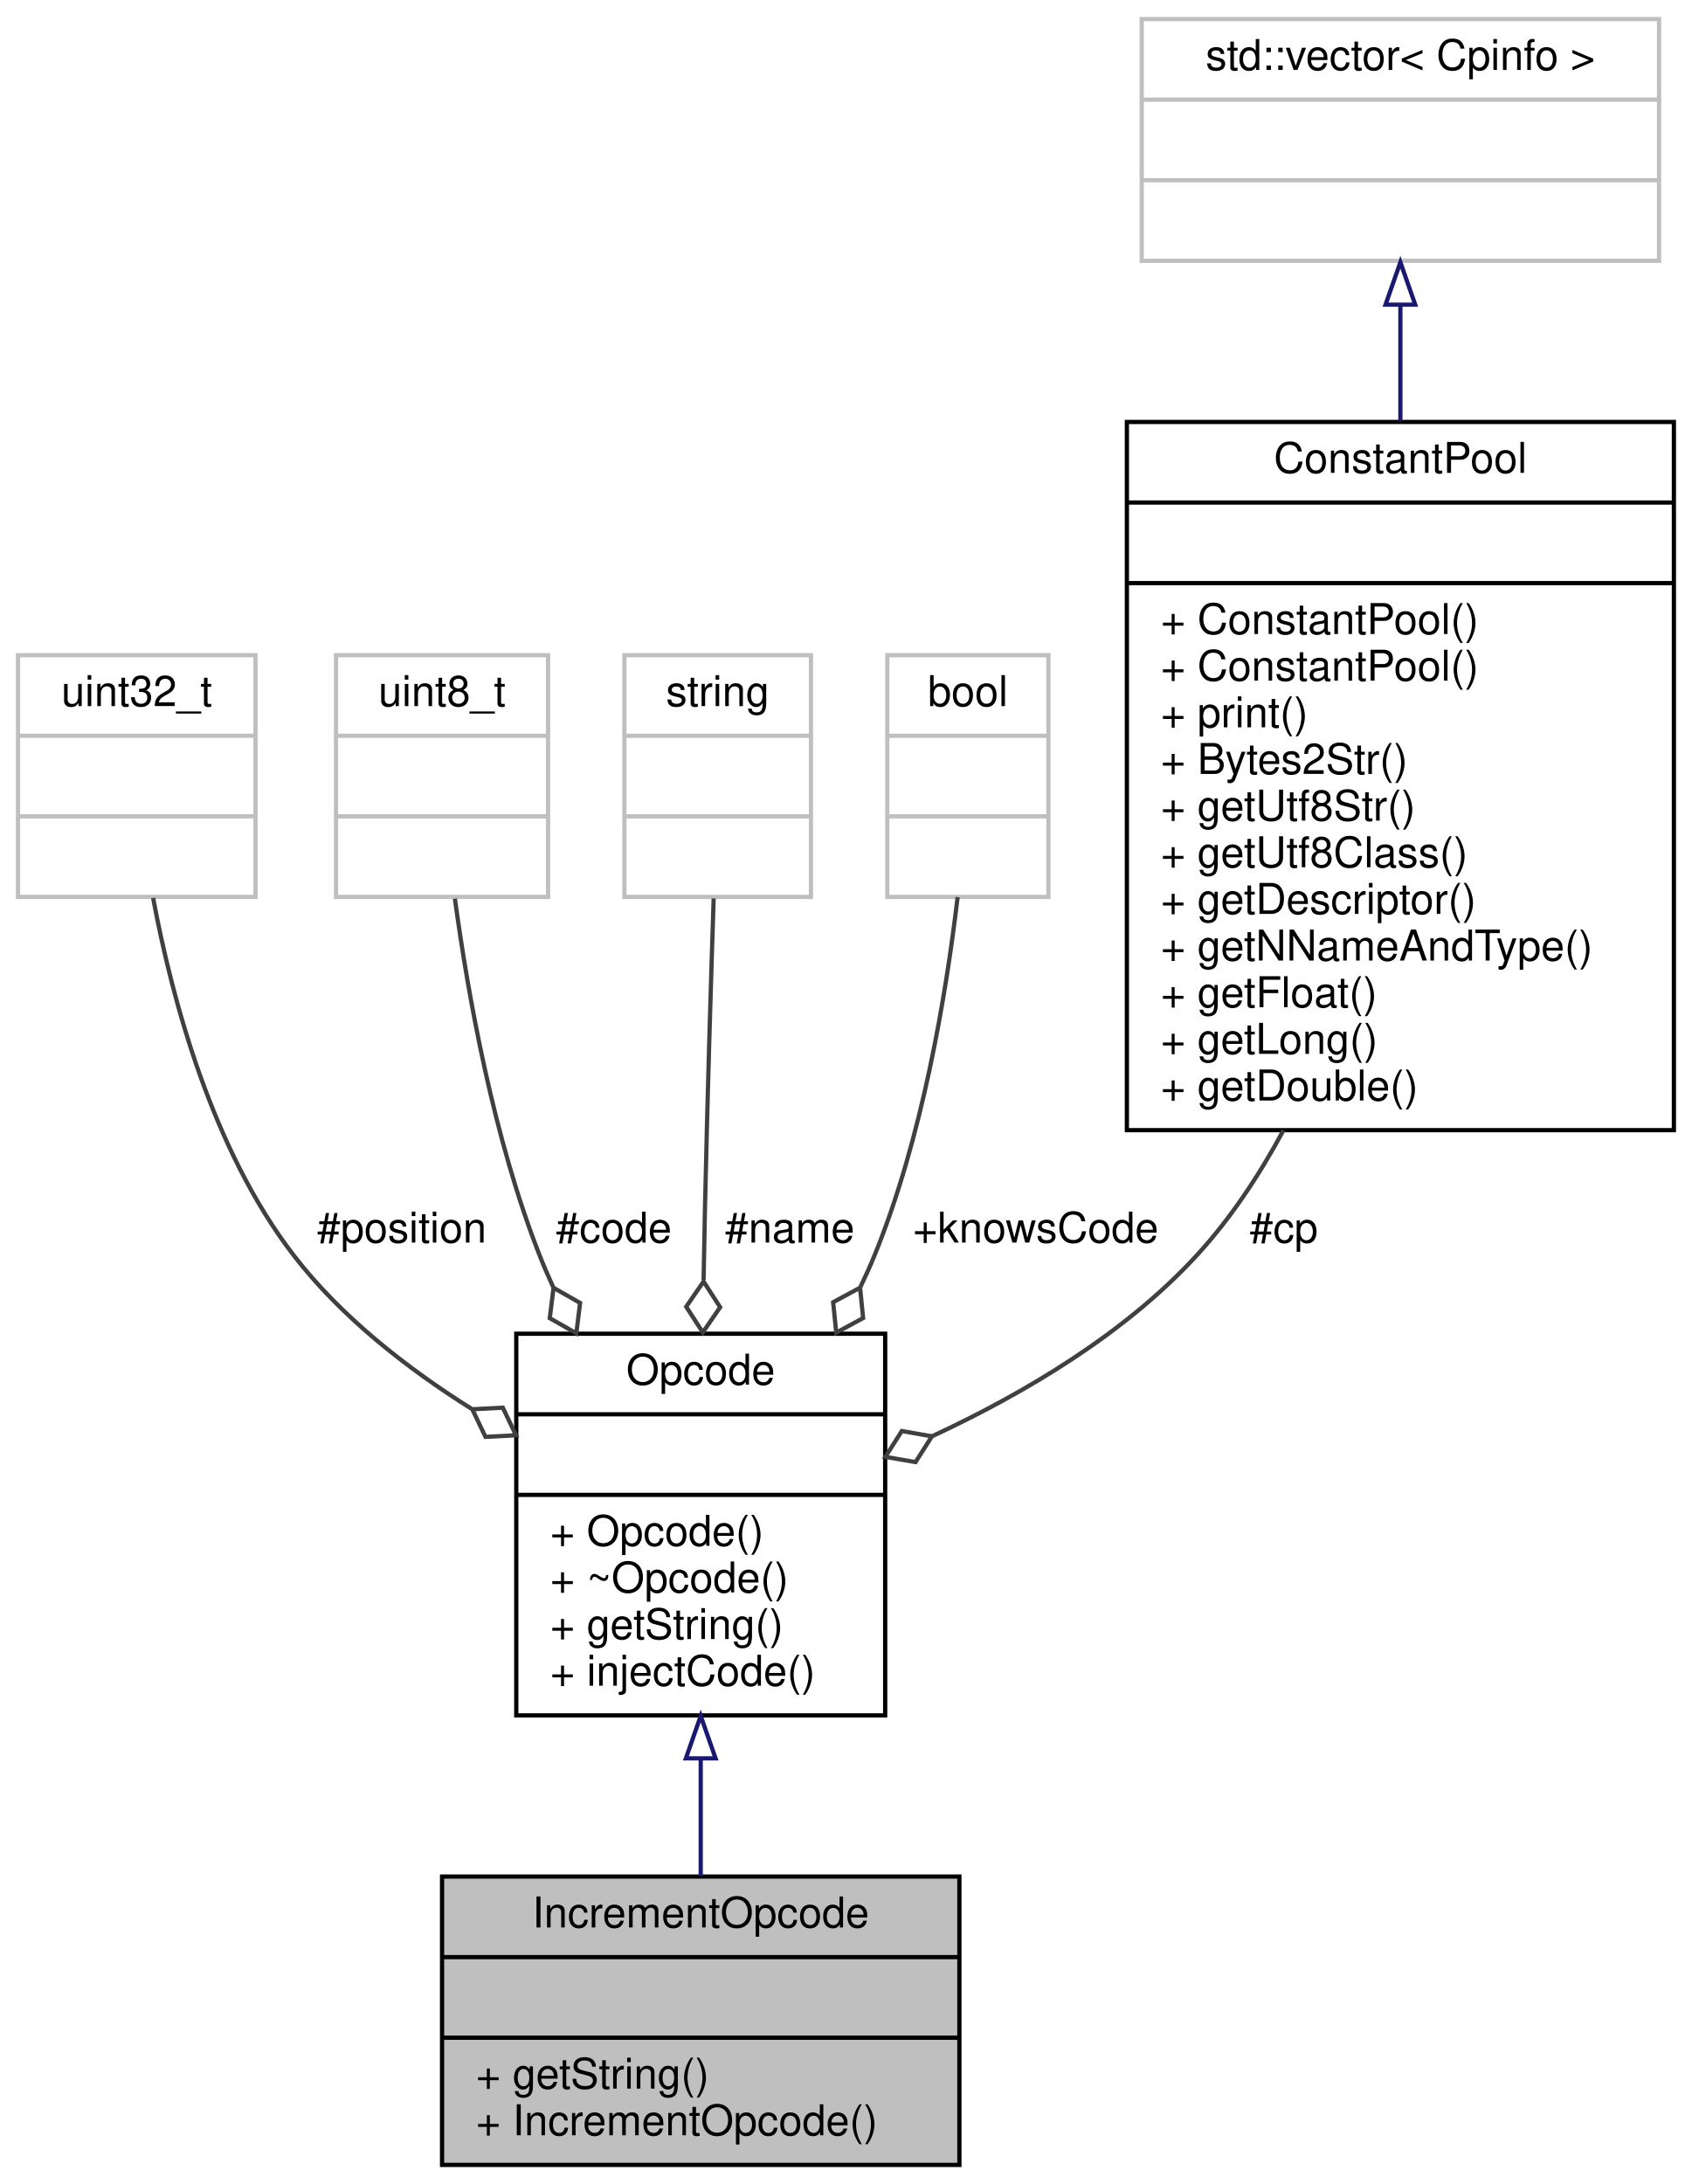
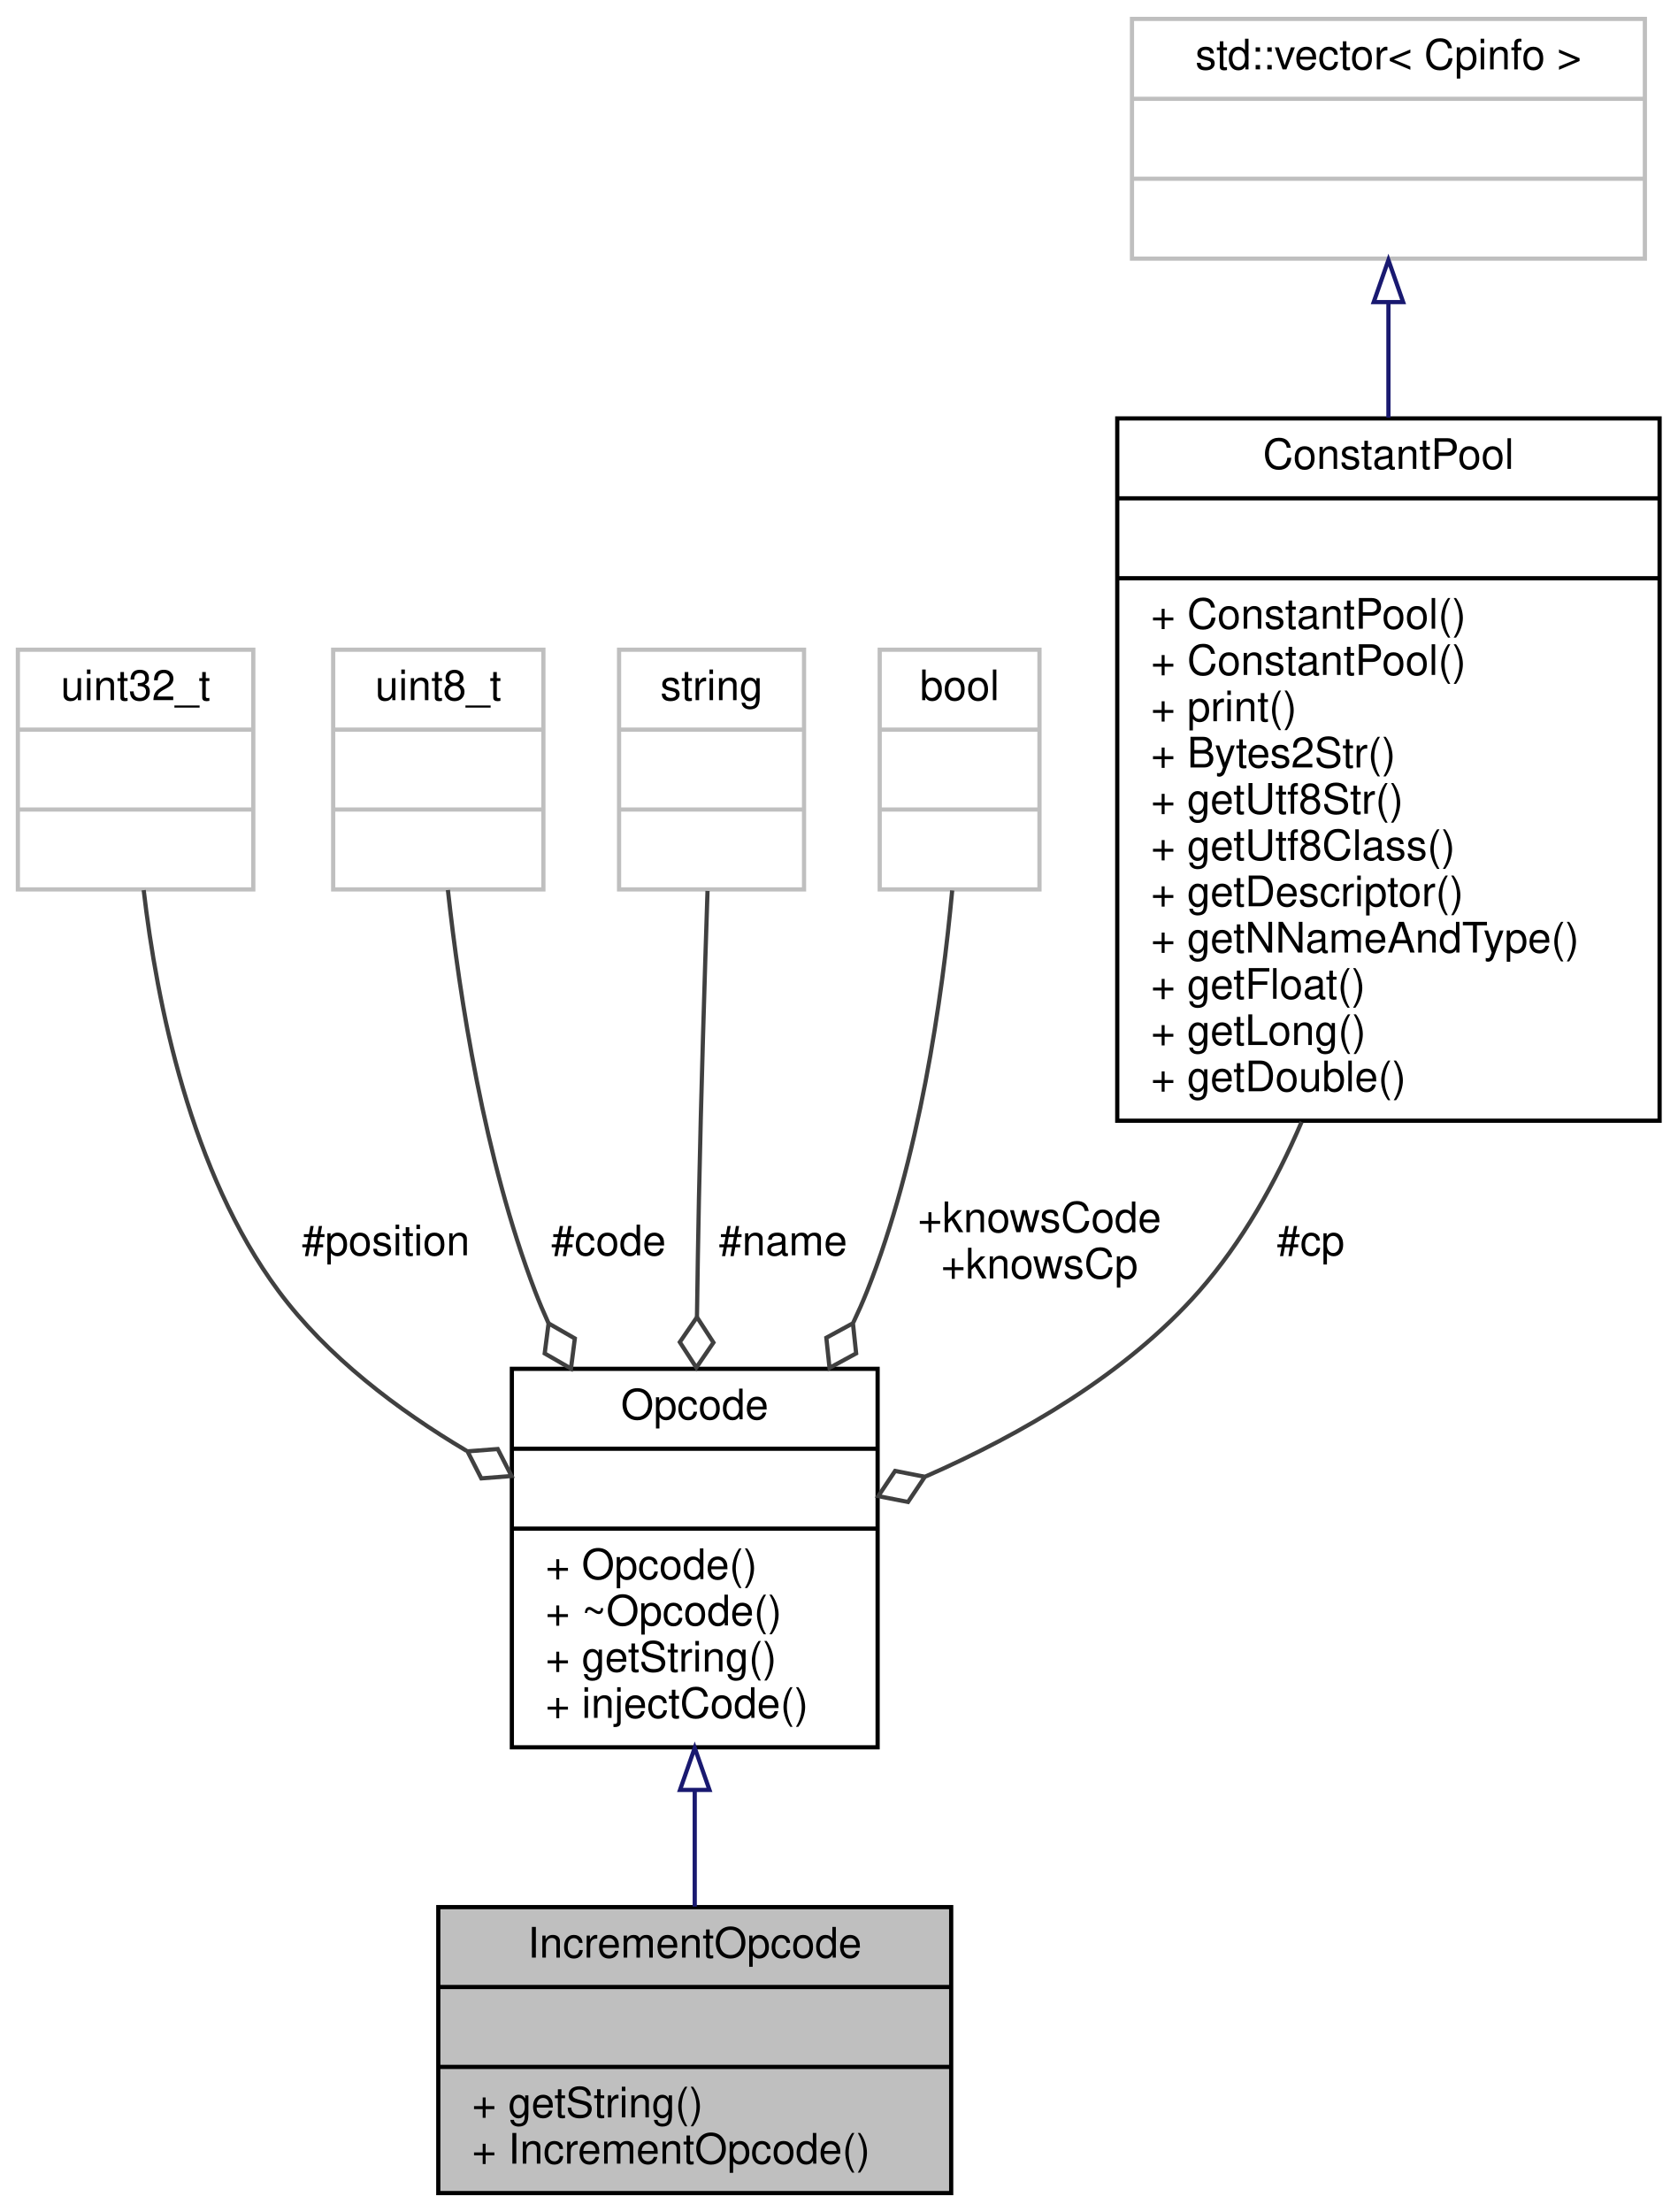
- <svg xmlns="http://www.w3.org/2000/svg" xmlns:xlink="http://www.w3.org/1999/xlink" width="399pt" height="515pt" viewBox="0.00 0.00 398.50 515.00">
-   <g id="graph0" class="graph" transform="scale(1 1) rotate(0) translate(4 511)">
+ <svg xmlns="http://www.w3.org/2000/svg" xmlns:xlink="http://www.w3.org/1999/xlink" width="399pt" height="526pt" viewBox="0.00 0.00 398.50 526.00">
+   <g id="graph0" class="graph" transform="scale(1 1) rotate(0) translate(4 522)">
    <g id="node1" class="node">
      <g id="a_node1">
        <a xlink:title="Opcode de incremento.">
          <polygon fill="#bfbfbf" stroke="black" points="100,-0.5 100,-68.5 222,-68.5 222,-0.5 100,-0.5" />
          <text text-anchor="middle" x="161" y="-56.5" font-family="Helvetica,sans-Serif" font-size="10.00">IncrementOpcode</text>
          <polyline fill="none" stroke="black" points="100,-49.5 222,-49.5 " />
          <text text-anchor="middle" x="161" y="-37.5" font-family="Helvetica,sans-Serif" font-size="10.00"> </text>
          <polyline fill="none" stroke="black" points="100,-30.5 222,-30.5 " />
          <text text-anchor="start" x="108" y="-18.5" font-family="Helvetica,sans-Serif" font-size="10.00">+ getString()</text>
          <text text-anchor="start" x="108" y="-7.5" font-family="Helvetica,sans-Serif" font-size="10.00">+ IncrementOpcode()</text>
        </a>
      </g>
    </g>
    <g id="node2" class="node">
      <g id="a_node2">
        <a xlink:href="class_opcode.xhtml" target="_top" xlink:title="Classe base para Opcodes. Ainda não está pronta para ser uma classe completa para instruções,...">
          <polygon fill="none" stroke="black" points="117.5,-106.5 117.5,-196.5 204.5,-196.5 204.5,-106.5 117.5,-106.5" />
          <text text-anchor="middle" x="161" y="-184.5" font-family="Helvetica,sans-Serif" font-size="10.00">Opcode</text>
          <polyline fill="none" stroke="black" points="117.5,-177.5 204.5,-177.5 " />
          <text text-anchor="middle" x="161" y="-165.5" font-family="Helvetica,sans-Serif" font-size="10.00"> </text>
          <polyline fill="none" stroke="black" points="117.5,-158.5 204.5,-158.5 " />
          <text text-anchor="start" x="125.5" y="-146.5" font-family="Helvetica,sans-Serif" font-size="10.00">+ Opcode()</text>
          <text text-anchor="start" x="125.5" y="-135.5" font-family="Helvetica,sans-Serif" font-size="10.00">+ ~Opcode()</text>
          <text text-anchor="start" x="125.5" y="-124.5" font-family="Helvetica,sans-Serif" font-size="10.00">+ getString()</text>
          <text text-anchor="start" x="125.5" y="-113.5" font-family="Helvetica,sans-Serif" font-size="10.00">+ injectCode()</text>
        </a>
      </g>
    </g>
    <g id="edge1" class="edge">
      <path fill="none" stroke="midnightblue" d="M161,-96.23C161,-86.8 161,-77.26 161,-68.62" />
      <polygon fill="none" stroke="midnightblue" points="157.5,-96.37 161,-106.37 164.5,-96.37 157.5,-96.37" />
    </g>
    <g id="node3" class="node">
      <g id="a_node3">
        <a xlink:title=" ">
-           <polygon fill="none" stroke="#bfbfbf" points="0,-299.5 0,-356.5 56,-356.5 56,-299.5 0,-299.5" />
-           <text text-anchor="middle" x="28" y="-344.5" font-family="Helvetica,sans-Serif" font-size="10.00">uint32_t</text>
-           <polyline fill="none" stroke="#bfbfbf" points="0,-337.5 56,-337.5 " />
-           <text text-anchor="middle" x="28" y="-325.5" font-family="Helvetica,sans-Serif" font-size="10.00"> </text>
-           <polyline fill="none" stroke="#bfbfbf" points="0,-318.5 56,-318.5 " />
-           <text text-anchor="middle" x="28" y="-306.5" font-family="Helvetica,sans-Serif" font-size="10.00"> </text>
+           <polygon fill="none" stroke="#bfbfbf" points="0,-310.5 0,-367.5 56,-367.5 56,-310.5 0,-310.5" />
+           <text text-anchor="middle" x="28" y="-355.5" font-family="Helvetica,sans-Serif" font-size="10.00">uint32_t</text>
+           <polyline fill="none" stroke="#bfbfbf" points="0,-348.5 56,-348.5 " />
+           <text text-anchor="middle" x="28" y="-336.5" font-family="Helvetica,sans-Serif" font-size="10.00"> </text>
+           <polyline fill="none" stroke="#bfbfbf" points="0,-329.5 56,-329.5 " />
+           <text text-anchor="middle" x="28" y="-317.5" font-family="Helvetica,sans-Serif" font-size="10.00"> </text>
        </a>
      </g>
    </g>
    <g id="edge2" class="edge">
-       <path fill="none" stroke="#404040" d="M31.86,-299.25C36.4,-274.98 45.88,-239.82 65,-215 76.14,-200.53 91.64,-188.41 106.94,-178.8" />
-       <polygon fill="none" stroke="#404040" points="107.13,-178.69 110.24,-172.18 117.44,-172.55 114.33,-179.06 107.13,-178.69" />
-       <text text-anchor="middle" x="90.5" y="-218" font-family="Helvetica,sans-Serif" font-size="10.00"> #position</text>
+       <path fill="none" stroke="#404040" d="M29.93,-310.33C33.02,-283.63 41.07,-243.19 62,-215 73.58,-199.4 90.31,-186.74 106.73,-177" />
+       <polygon fill="none" stroke="#404040" points="106.95,-176.88 110.23,-170.45 117.42,-171.01 114.14,-177.43 106.95,-176.88" />
+       <text text-anchor="middle" x="87.5" y="-223.5" font-family="Helvetica,sans-Serif" font-size="10.00"> #position</text>
    </g>
    <g id="node4" class="node">
      <g id="a_node4">
        <a xlink:title=" ">
-           <polygon fill="none" stroke="#bfbfbf" points="75,-299.5 75,-356.5 125,-356.5 125,-299.5 75,-299.5" />
-           <text text-anchor="middle" x="100" y="-344.5" font-family="Helvetica,sans-Serif" font-size="10.00">uint8_t</text>
-           <polyline fill="none" stroke="#bfbfbf" points="75,-337.5 125,-337.5 " />
-           <text text-anchor="middle" x="100" y="-325.5" font-family="Helvetica,sans-Serif" font-size="10.00"> </text>
-           <polyline fill="none" stroke="#bfbfbf" points="75,-318.5 125,-318.5 " />
-           <text text-anchor="middle" x="100" y="-306.5" font-family="Helvetica,sans-Serif" font-size="10.00"> </text>
+           <polygon fill="none" stroke="#bfbfbf" points="75,-310.5 75,-367.5 125,-367.5 125,-310.5 75,-310.5" />
+           <text text-anchor="middle" x="100" y="-355.5" font-family="Helvetica,sans-Serif" font-size="10.00">uint8_t</text>
+           <polyline fill="none" stroke="#bfbfbf" points="75,-348.5 125,-348.5 " />
+           <text text-anchor="middle" x="100" y="-336.5" font-family="Helvetica,sans-Serif" font-size="10.00"> </text>
+           <polyline fill="none" stroke="#bfbfbf" points="75,-329.5 125,-329.5 " />
+           <text text-anchor="middle" x="100" y="-317.5" font-family="Helvetica,sans-Serif" font-size="10.00"> </text>
        </a>
      </g>
    </g>
    <g id="edge3" class="edge">
-       <path fill="none" stroke="#404040" d="M103.03,-299.08C106.17,-275.95 112.18,-242.53 123,-215 123.98,-212.5 125.06,-209.99 126.21,-207.49" />
-       <polygon fill="none" stroke="#404040" points="126.29,-207.33 125.4,-200.17 131.67,-196.6 132.55,-203.76 126.29,-207.33" />
-       <text text-anchor="middle" x="140.5" y="-218" font-family="Helvetica,sans-Serif" font-size="10.00"> #code</text>
+       <path fill="none" stroke="#404040" d="M102.29,-310.36C105.07,-284.9 110.96,-246.45 123,-215 123.96,-212.49 125.02,-209.98 126.16,-207.47" />
+       <polygon fill="none" stroke="#404040" points="126.23,-207.31 125.31,-200.16 131.56,-196.56 132.48,-203.72 126.23,-207.31" />
+       <text text-anchor="middle" x="140.5" y="-223.5" font-family="Helvetica,sans-Serif" font-size="10.00"> #code</text>
    </g>
    <g id="node5" class="node">
      <g id="a_node5">
        <a xlink:title=" ">
-           <polygon fill="none" stroke="#bfbfbf" points="143,-299.5 143,-356.5 187,-356.5 187,-299.5 143,-299.5" />
-           <text text-anchor="middle" x="165" y="-344.5" font-family="Helvetica,sans-Serif" font-size="10.00">string</text>
-           <polyline fill="none" stroke="#bfbfbf" points="143,-337.5 187,-337.5 " />
-           <text text-anchor="middle" x="165" y="-325.5" font-family="Helvetica,sans-Serif" font-size="10.00"> </text>
-           <polyline fill="none" stroke="#bfbfbf" points="143,-318.5 187,-318.5 " />
-           <text text-anchor="middle" x="165" y="-306.5" font-family="Helvetica,sans-Serif" font-size="10.00"> </text>
+           <polygon fill="none" stroke="#bfbfbf" points="143,-310.5 143,-367.5 187,-367.5 187,-310.5 143,-310.5" />
+           <text text-anchor="middle" x="165" y="-355.5" font-family="Helvetica,sans-Serif" font-size="10.00">string</text>
+           <polyline fill="none" stroke="#bfbfbf" points="143,-348.5 187,-348.5 " />
+           <text text-anchor="middle" x="165" y="-336.5" font-family="Helvetica,sans-Serif" font-size="10.00"> </text>
+           <polyline fill="none" stroke="#bfbfbf" points="143,-329.5 187,-329.5 " />
+           <text text-anchor="middle" x="165" y="-317.5" font-family="Helvetica,sans-Serif" font-size="10.00"> </text>
        </a>
      </g>
    </g>
    <g id="edge4" class="edge">
-       <path fill="none" stroke="#404040" d="M164.05,-299.14C163.39,-278.86 162.54,-250.73 162,-226 161.88,-220.54 161.78,-214.86 161.68,-209.17" />
-       <polygon fill="none" stroke="#404040" points="161.67,-208.81 157.58,-202.87 161.49,-196.81 165.58,-202.75 161.67,-208.81" />
-       <text text-anchor="middle" x="182" y="-218" font-family="Helvetica,sans-Serif" font-size="10.00"> #name</text>
+       <path fill="none" stroke="#404040" d="M164.04,-310.14C163.37,-289.86 162.51,-261.73 162,-237 161.81,-227.92 161.66,-218.3 161.53,-208.92" />
+       <polygon fill="none" stroke="#404040" points="161.53,-208.79 157.45,-202.85 161.38,-196.8 165.45,-202.75 161.53,-208.79" />
+       <text text-anchor="middle" x="182" y="-223.5" font-family="Helvetica,sans-Serif" font-size="10.00"> #name</text>
    </g>
    <g id="node6" class="node">
      <g id="a_node6">
        <a xlink:title=" ">
-           <polygon fill="none" stroke="#bfbfbf" points="205,-299.5 205,-356.5 243,-356.5 243,-299.5 205,-299.5" />
-           <text text-anchor="middle" x="224" y="-344.5" font-family="Helvetica,sans-Serif" font-size="10.00">bool</text>
-           <polyline fill="none" stroke="#bfbfbf" points="205,-337.5 243,-337.5 " />
-           <text text-anchor="middle" x="224" y="-325.5" font-family="Helvetica,sans-Serif" font-size="10.00"> </text>
-           <polyline fill="none" stroke="#bfbfbf" points="205,-318.5 243,-318.5 " />
-           <text text-anchor="middle" x="224" y="-306.5" font-family="Helvetica,sans-Serif" font-size="10.00"> </text>
+           <polygon fill="none" stroke="#bfbfbf" points="205,-310.5 205,-367.5 243,-367.5 243,-310.5 205,-310.5" />
+           <text text-anchor="middle" x="224" y="-355.5" font-family="Helvetica,sans-Serif" font-size="10.00">bool</text>
+           <polyline fill="none" stroke="#bfbfbf" points="205,-348.5 243,-348.5 " />
+           <text text-anchor="middle" x="224" y="-336.5" font-family="Helvetica,sans-Serif" font-size="10.00"> </text>
+           <polyline fill="none" stroke="#bfbfbf" points="205,-329.5 243,-329.5 " />
+           <text text-anchor="middle" x="224" y="-317.5" font-family="Helvetica,sans-Serif" font-size="10.00"> </text>
        </a>
      </g>
    </g>
    <g id="edge5" class="edge">
-       <path fill="none" stroke="#404040" d="M221.58,-299.45C218.85,-276.24 213.23,-242.52 202,-215 200.98,-212.51 199.86,-210.01 198.66,-207.53" />
-       <polygon fill="none" stroke="#404040" points="198.58,-207.36 192.23,-203.93 192.96,-196.76 199.3,-200.19 198.58,-207.36" />
-       <text text-anchor="middle" x="240" y="-218" font-family="Helvetica,sans-Serif" font-size="10.00"> +knowsCode</text>
+       <path fill="none" stroke="#404040" d="M222.24,-310.26C219.88,-284.74 214.43,-246.24 202,-215 201.01,-212.5 199.9,-210 198.72,-207.51" />
+       <polygon fill="none" stroke="#404040" points="198.63,-207.34 192.3,-203.89 193.06,-196.72 199.39,-200.17 198.63,-207.34" />
+       <text text-anchor="middle" x="243" y="-229" font-family="Helvetica,sans-Serif" font-size="10.00"> +knowsCode</text>
+       <text text-anchor="middle" x="243" y="-218" font-family="Helvetica,sans-Serif" font-size="10.00">+knowsCp</text>
    </g>
    <g id="node7" class="node">
      <g id="a_node7">
        <a xlink:href="class_constant_pool.xhtml" target="_top" xlink:title="Vetor (tabela) das constantes. Cada entrada é do tipo Cpinfo.">
-           <polygon fill="none" stroke="black" points="261.5,-244.5 261.5,-411.5 390.5,-411.5 390.5,-244.5 261.5,-244.5" />
-           <text text-anchor="middle" x="326" y="-399.5" font-family="Helvetica,sans-Serif" font-size="10.00">ConstantPool</text>
-           <polyline fill="none" stroke="black" points="261.5,-392.5 390.5,-392.5 " />
-           <text text-anchor="middle" x="326" y="-380.5" font-family="Helvetica,sans-Serif" font-size="10.00"> </text>
-           <polyline fill="none" stroke="black" points="261.5,-373.5 390.5,-373.5 " />
+           <polygon fill="none" stroke="black" points="261.5,-255.5 261.5,-422.5 390.5,-422.5 390.5,-255.5 261.5,-255.5" />
+           <text text-anchor="middle" x="326" y="-410.5" font-family="Helvetica,sans-Serif" font-size="10.00">ConstantPool</text>
+           <polyline fill="none" stroke="black" points="261.5,-403.5 390.5,-403.5 " />
+           <text text-anchor="middle" x="326" y="-391.5" font-family="Helvetica,sans-Serif" font-size="10.00"> </text>
+           <polyline fill="none" stroke="black" points="261.5,-384.5 390.5,-384.5 " />
+           <text text-anchor="start" x="269.5" y="-372.5" font-family="Helvetica,sans-Serif" font-size="10.00">+ ConstantPool()</text>
          <text text-anchor="start" x="269.5" y="-361.5" font-family="Helvetica,sans-Serif" font-size="10.00">+ ConstantPool()</text>
-           <text text-anchor="start" x="269.5" y="-350.5" font-family="Helvetica,sans-Serif" font-size="10.00">+ ConstantPool()</text>
-           <text text-anchor="start" x="269.5" y="-339.5" font-family="Helvetica,sans-Serif" font-size="10.00">+ print()</text>
-           <text text-anchor="start" x="269.5" y="-328.5" font-family="Helvetica,sans-Serif" font-size="10.00">+ Bytes2Str()</text>
-           <text text-anchor="start" x="269.5" y="-317.5" font-family="Helvetica,sans-Serif" font-size="10.00">+ getUtf8Str()</text>
-           <text text-anchor="start" x="269.5" y="-306.5" font-family="Helvetica,sans-Serif" font-size="10.00">+ getUtf8Class()</text>
-           <text text-anchor="start" x="269.5" y="-295.5" font-family="Helvetica,sans-Serif" font-size="10.00">+ getDescriptor()</text>
-           <text text-anchor="start" x="269.5" y="-284.5" font-family="Helvetica,sans-Serif" font-size="10.00">+ getNNameAndType()</text>
-           <text text-anchor="start" x="269.5" y="-273.5" font-family="Helvetica,sans-Serif" font-size="10.00">+ getFloat()</text>
-           <text text-anchor="start" x="269.5" y="-262.5" font-family="Helvetica,sans-Serif" font-size="10.00">+ getLong()</text>
-           <text text-anchor="start" x="269.5" y="-251.5" font-family="Helvetica,sans-Serif" font-size="10.00">+ getDouble()</text>
+           <text text-anchor="start" x="269.5" y="-350.5" font-family="Helvetica,sans-Serif" font-size="10.00">+ print()</text>
+           <text text-anchor="start" x="269.5" y="-339.5" font-family="Helvetica,sans-Serif" font-size="10.00">+ Bytes2Str()</text>
+           <text text-anchor="start" x="269.5" y="-328.5" font-family="Helvetica,sans-Serif" font-size="10.00">+ getUtf8Str()</text>
+           <text text-anchor="start" x="269.5" y="-317.5" font-family="Helvetica,sans-Serif" font-size="10.00">+ getUtf8Class()</text>
+           <text text-anchor="start" x="269.5" y="-306.5" font-family="Helvetica,sans-Serif" font-size="10.00">+ getDescriptor()</text>
+           <text text-anchor="start" x="269.5" y="-295.5" font-family="Helvetica,sans-Serif" font-size="10.00">+ getNNameAndType()</text>
+           <text text-anchor="start" x="269.5" y="-284.5" font-family="Helvetica,sans-Serif" font-size="10.00">+ getFloat()</text>
+           <text text-anchor="start" x="269.5" y="-273.5" font-family="Helvetica,sans-Serif" font-size="10.00">+ getLong()</text>
+           <text text-anchor="start" x="269.5" y="-262.5" font-family="Helvetica,sans-Serif" font-size="10.00">+ getDouble()</text>
        </a>
      </g>
    </g>
    <g id="edge6" class="edge">
-       <path fill="none" stroke="#404040" d="M298.4,-244.43C292.69,-233.81 285.94,-223.65 278,-215 261.03,-196.51 237.3,-182.43 215.64,-172.36" />
-       <polygon fill="none" stroke="#404040" points="215.53,-172.31 208.42,-173.55 204.55,-167.46 211.66,-166.23 215.53,-172.31" />
-       <text text-anchor="middle" x="298.5" y="-218" font-family="Helvetica,sans-Serif" font-size="10.00"> #cp</text>
+       <path fill="none" stroke="#404040" d="M305.35,-255.22C299.16,-240.74 291.2,-226.62 281,-215 263.7,-195.3 238.66,-180.89 215.93,-170.91" />
+       <polygon fill="none" stroke="#404040" points="215.74,-170.83 208.66,-172.22 204.66,-166.23 211.73,-164.84 215.74,-170.83" />
+       <text text-anchor="middle" x="307.5" y="-223.5" font-family="Helvetica,sans-Serif" font-size="10.00"> #cp</text>
    </g>
    <g id="node8" class="node">
      <g id="a_node8">
        <a xlink:title=" ">
-           <polygon fill="none" stroke="#bfbfbf" points="265,-449.5 265,-506.5 387,-506.5 387,-449.5 265,-449.5" />
-           <text text-anchor="middle" x="326" y="-494.5" font-family="Helvetica,sans-Serif" font-size="10.00">std::vector&lt; Cpinfo &gt;</text>
-           <polyline fill="none" stroke="#bfbfbf" points="265,-487.5 387,-487.5 " />
-           <text text-anchor="middle" x="326" y="-475.5" font-family="Helvetica,sans-Serif" font-size="10.00"> </text>
-           <polyline fill="none" stroke="#bfbfbf" points="265,-468.5 387,-468.5 " />
-           <text text-anchor="middle" x="326" y="-456.5" font-family="Helvetica,sans-Serif" font-size="10.00"> </text>
+           <polygon fill="none" stroke="#bfbfbf" points="265,-460.5 265,-517.5 387,-517.5 387,-460.5 265,-460.5" />
+           <text text-anchor="middle" x="326" y="-505.5" font-family="Helvetica,sans-Serif" font-size="10.00">std::vector&lt; Cpinfo &gt;</text>
+           <polyline fill="none" stroke="#bfbfbf" points="265,-498.5 387,-498.5 " />
+           <text text-anchor="middle" x="326" y="-486.5" font-family="Helvetica,sans-Serif" font-size="10.00"> </text>
+           <polyline fill="none" stroke="#bfbfbf" points="265,-479.5 387,-479.5 " />
+           <text text-anchor="middle" x="326" y="-467.5" font-family="Helvetica,sans-Serif" font-size="10.00"> </text>
        </a>
      </g>
    </g>
    <g id="edge7" class="edge">
-       <path fill="none" stroke="midnightblue" d="M326,-438.93C326,-430.46 326,-421.17 326,-411.68" />
-       <polygon fill="none" stroke="midnightblue" points="322.5,-439.16 326,-449.16 329.5,-439.16 322.5,-439.16" />
+       <path fill="none" stroke="midnightblue" d="M326,-449.93C326,-441.46 326,-432.17 326,-422.68" />
+       <polygon fill="none" stroke="midnightblue" points="322.5,-450.16 326,-460.16 329.5,-450.16 322.5,-450.16" />
    </g>
  </g>
</svg>
